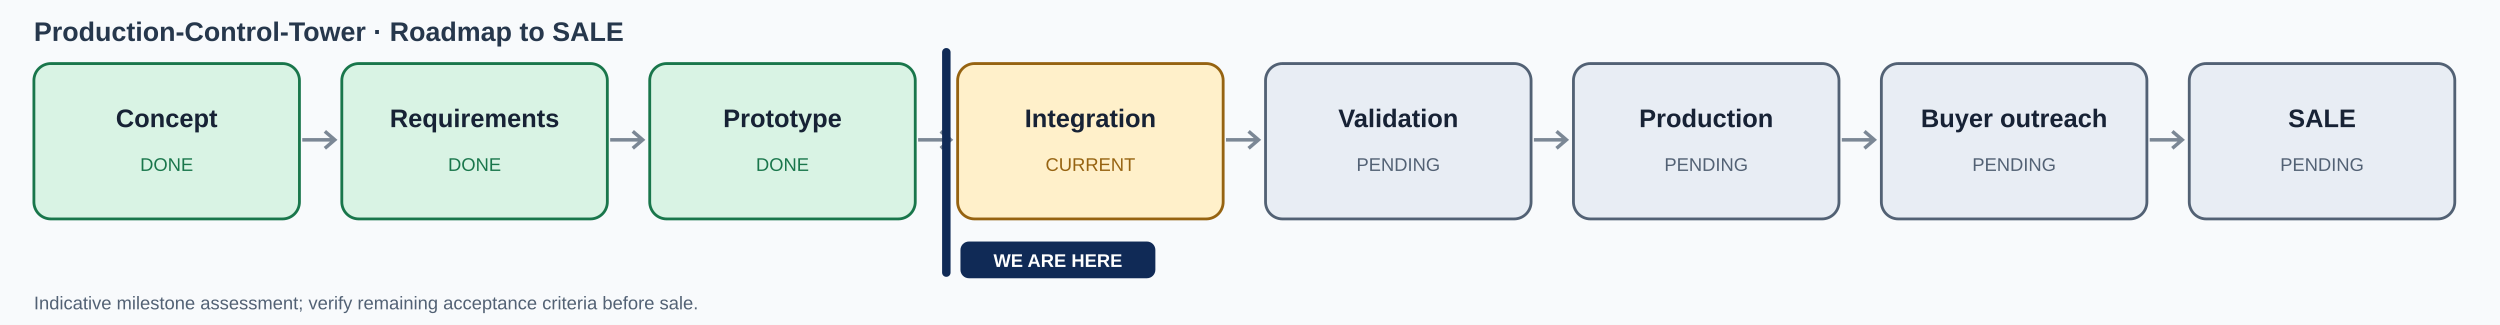
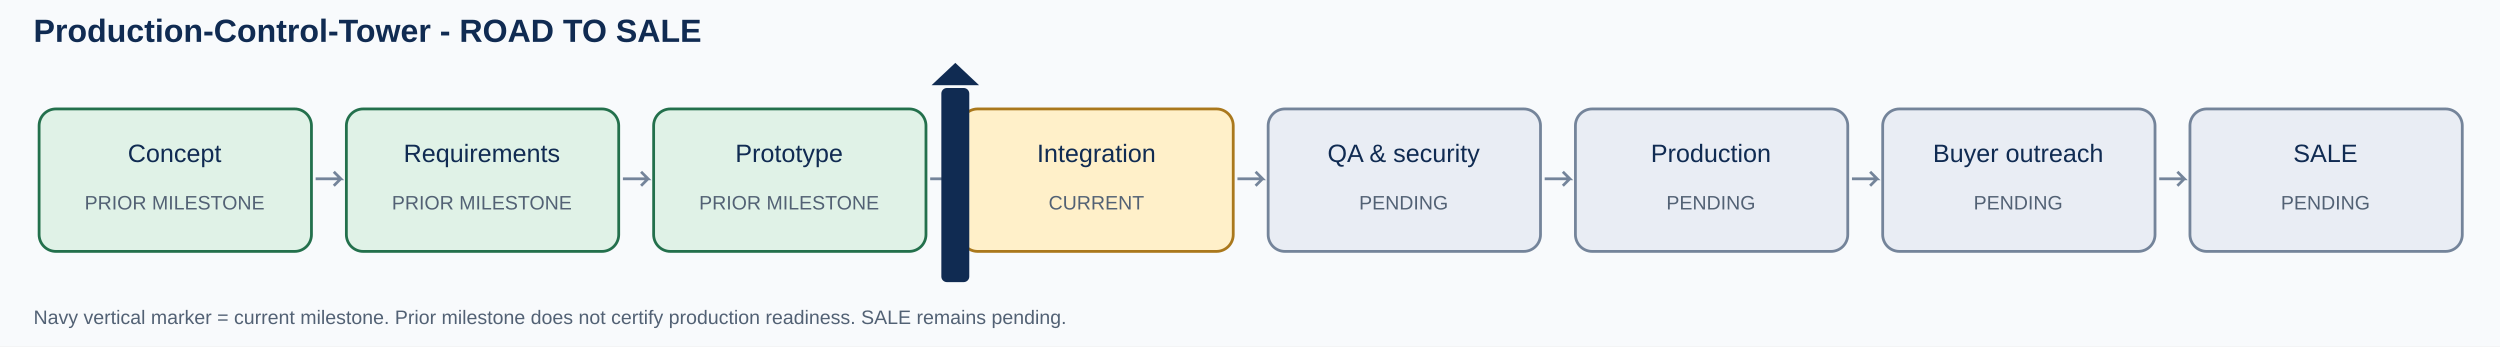
- <svg xmlns="http://www.w3.org/2000/svg" width="1770" height="230" viewBox="0 0 1770 230" role="img" aria-label="Production-Control-Tower timeline with current milestone marked by a navy vertical line">
-   <rect width="1770" height="230" fill="#f8fafc" />
-   <text x="24" y="29" font-family="Arial,sans-serif" font-size="19" font-weight="bold" fill="#26374c">Production-Control-Tower · Roadmap to SALE</text>
-   <rect x="24" y="45" width="188" height="110" rx="12" fill="#d9f3e4" stroke="#19764b" stroke-width="2" />
-   <text x="118" y="90" text-anchor="middle" font-family="Arial,sans-serif" font-size="18" font-weight="bold" fill="#172235">Concept</text>
-   <text x="118" y="121" text-anchor="middle" font-family="Arial,sans-serif" font-size="13" fill="#19764b">DONE</text>
-   <path d="M214 99h23m-7 -6l7 6 -7 6" fill="none" stroke="#7b8795" stroke-width="2.5" />
-   <rect x="242" y="45" width="188" height="110" rx="12" fill="#d9f3e4" stroke="#19764b" stroke-width="2" />
-   <text x="336" y="90" text-anchor="middle" font-family="Arial,sans-serif" font-size="18" font-weight="bold" fill="#172235">Requirements</text>
-   <text x="336" y="121" text-anchor="middle" font-family="Arial,sans-serif" font-size="13" fill="#19764b">DONE</text>
-   <path d="M432 99h23m-7 -6l7 6 -7 6" fill="none" stroke="#7b8795" stroke-width="2.5" />
-   <rect x="460" y="45" width="188" height="110" rx="12" fill="#d9f3e4" stroke="#19764b" stroke-width="2" />
-   <text x="554" y="90" text-anchor="middle" font-family="Arial,sans-serif" font-size="18" font-weight="bold" fill="#172235">Prototype</text>
-   <text x="554" y="121" text-anchor="middle" font-family="Arial,sans-serif" font-size="13" fill="#19764b">DONE</text>
-   <path d="M650 99h23m-7 -6l7 6 -7 6" fill="none" stroke="#7b8795" stroke-width="2.5" />
-   <rect x="678" y="45" width="188" height="110" rx="12" fill="#fff0ca" stroke="#966311" stroke-width="2" />
-   <text x="772" y="90" text-anchor="middle" font-family="Arial,sans-serif" font-size="18" font-weight="bold" fill="#172235">Integration</text>
-   <text x="772" y="121" text-anchor="middle" font-family="Arial,sans-serif" font-size="13" fill="#966311">CURRENT</text>
-   <path d="M868 99h23m-7 -6l7 6 -7 6" fill="none" stroke="#7b8795" stroke-width="2.5" />
-   <rect x="896" y="45" width="188" height="110" rx="12" fill="#e8edf4" stroke="#526174" stroke-width="2" />
-   <text x="990" y="90" text-anchor="middle" font-family="Arial,sans-serif" font-size="18" font-weight="bold" fill="#172235">Validation</text>
-   <text x="990" y="121" text-anchor="middle" font-family="Arial,sans-serif" font-size="13" fill="#526174">PENDING</text>
-   <path d="M1086 99h23m-7 -6l7 6 -7 6" fill="none" stroke="#7b8795" stroke-width="2.5" />
-   <rect x="1114" y="45" width="188" height="110" rx="12" fill="#e8edf4" stroke="#526174" stroke-width="2" />
-   <text x="1208" y="90" text-anchor="middle" font-family="Arial,sans-serif" font-size="18" font-weight="bold" fill="#172235">Production</text>
-   <text x="1208" y="121" text-anchor="middle" font-family="Arial,sans-serif" font-size="13" fill="#526174">PENDING</text>
-   <path d="M1304 99h23m-7 -6l7 6 -7 6" fill="none" stroke="#7b8795" stroke-width="2.5" />
-   <rect x="1332" y="45" width="188" height="110" rx="12" fill="#e8edf4" stroke="#526174" stroke-width="2" />
-   <text x="1426" y="90" text-anchor="middle" font-family="Arial,sans-serif" font-size="18" font-weight="bold" fill="#172235">Buyer outreach</text>
-   <text x="1426" y="121" text-anchor="middle" font-family="Arial,sans-serif" font-size="13" fill="#526174">PENDING</text>
-   <path d="M1522 99h23m-7 -6l7 6 -7 6" fill="none" stroke="#7b8795" stroke-width="2.5" />
-   <rect x="1550" y="45" width="188" height="110" rx="12" fill="#e8edf4" stroke="#526174" stroke-width="2" />
-   <text x="1644" y="90" text-anchor="middle" font-family="Arial,sans-serif" font-size="18" font-weight="bold" fill="#172235">SALE</text>
-   <text x="1644" y="121" text-anchor="middle" font-family="Arial,sans-serif" font-size="13" fill="#526174">PENDING</text>
-   <line x1="670" y1="37" x2="670" y2="193" stroke="#102a56" stroke-width="6" stroke-linecap="round" />
-   <rect x="680" y="171" width="138" height="26" rx="6" fill="#102a56" />
-   <text x="749" y="189" text-anchor="middle" font-family="Arial,sans-serif" font-size="13" font-weight="bold" fill="white">WE ARE HERE</text>
-   <text x="24" y="219" font-family="Arial,sans-serif" font-size="13" fill="#526174">Indicative milestone assessment; verify remaining acceptance criteria before sale.</text>
+ <svg xmlns="http://www.w3.org/2000/svg" width="1790" height="248" viewBox="0 0 1790 248" role="img" aria-label="Horizontal roadmap with thick vertical navy marker at Integration">
+   <rect width="1790" height="248" fill="#f8fafc" />
+   <text x="24" y="30" font-family="Arial" font-size="23" font-weight="bold" fill="#102b52">Production-Control-Tower - ROAD TO SALE</text>
+   <rect x="28" y="78" width="195" height="102" rx="12" fill="#e0f2e7" stroke="#23704c" stroke-width="2" />
+   <text x="125" y="116" text-anchor="middle" font-family="Arial" font-size="18" fill="#102b52">Concept</text>
+   <text x="125" y="150" text-anchor="middle" font-family="Arial" font-size="14" fill="#526174">PRIOR MILESTONE</text>
+   <path d="M 226 128 h 18 l -5 -5 m 5 5 l -5 5" stroke="#74849a" stroke-width="2" fill="none" />
+   <rect x="248" y="78" width="195" height="102" rx="12" fill="#e0f2e7" stroke="#23704c" stroke-width="2" />
+   <text x="345" y="116" text-anchor="middle" font-family="Arial" font-size="18" fill="#102b52">Requirements</text>
+   <text x="345" y="150" text-anchor="middle" font-family="Arial" font-size="14" fill="#526174">PRIOR MILESTONE</text>
+   <path d="M 446 128 h 18 l -5 -5 m 5 5 l -5 5" stroke="#74849a" stroke-width="2" fill="none" />
+   <rect x="468" y="78" width="195" height="102" rx="12" fill="#e0f2e7" stroke="#23704c" stroke-width="2" />
+   <text x="565" y="116" text-anchor="middle" font-family="Arial" font-size="18" fill="#102b52">Prototype</text>
+   <text x="565" y="150" text-anchor="middle" font-family="Arial" font-size="14" fill="#526174">PRIOR MILESTONE</text>
+   <path d="M 666 128 h 18 l -5 -5 m 5 5 l -5 5" stroke="#74849a" stroke-width="2" fill="none" />
+   <rect x="688" y="78" width="195" height="102" rx="12" fill="#fff0c9" stroke="#aa781c" stroke-width="2" />
+   <text x="785" y="116" text-anchor="middle" font-family="Arial" font-size="18" fill="#102b52">Integration</text>
+   <text x="785" y="150" text-anchor="middle" font-family="Arial" font-size="14" fill="#526174">CURRENT</text>
+   <path d="M 886 128 h 18 l -5 -5 m 5 5 l -5 5" stroke="#74849a" stroke-width="2" fill="none" />
+   <rect x="908" y="78" width="195" height="102" rx="12" fill="#e9edf4" stroke="#74849a" stroke-width="2" />
+   <text x="1005" y="116" text-anchor="middle" font-family="Arial" font-size="18" fill="#102b52">QA &amp; security</text>
+   <text x="1005" y="150" text-anchor="middle" font-family="Arial" font-size="14" fill="#526174">PENDING</text>
+   <path d="M 1106 128 h 18 l -5 -5 m 5 5 l -5 5" stroke="#74849a" stroke-width="2" fill="none" />
+   <rect x="1128" y="78" width="195" height="102" rx="12" fill="#e9edf4" stroke="#74849a" stroke-width="2" />
+   <text x="1225" y="116" text-anchor="middle" font-family="Arial" font-size="18" fill="#102b52">Production</text>
+   <text x="1225" y="150" text-anchor="middle" font-family="Arial" font-size="14" fill="#526174">PENDING</text>
+   <path d="M 1326 128 h 18 l -5 -5 m 5 5 l -5 5" stroke="#74849a" stroke-width="2" fill="none" />
+   <rect x="1348" y="78" width="195" height="102" rx="12" fill="#e9edf4" stroke="#74849a" stroke-width="2" />
+   <text x="1445" y="116" text-anchor="middle" font-family="Arial" font-size="18" fill="#102b52">Buyer outreach</text>
+   <text x="1445" y="150" text-anchor="middle" font-family="Arial" font-size="14" fill="#526174">PENDING</text>
+   <path d="M 1546 128 h 18 l -5 -5 m 5 5 l -5 5" stroke="#74849a" stroke-width="2" fill="none" />
+   <rect x="1568" y="78" width="195" height="102" rx="12" fill="#e9edf4" stroke="#74849a" stroke-width="2" />
+   <text x="1665" y="116" text-anchor="middle" font-family="Arial" font-size="18" fill="#102b52">SALE</text>
+   <text x="1665" y="150" text-anchor="middle" font-family="Arial" font-size="14" fill="#526174">PENDING</text>
+   <rect x="674" y="63" width="20" height="139" rx="4" fill="#102b52" />
+   <path d="M 667 61 L 684 45 L 701 61 Z" fill="#102b52" />
+   <text x="24" y="232" font-family="Arial" font-size="14" fill="#526174">Navy vertical marker = current milestone. Prior milestone does not certify production readiness. SALE remains pending.</text>
</svg>
